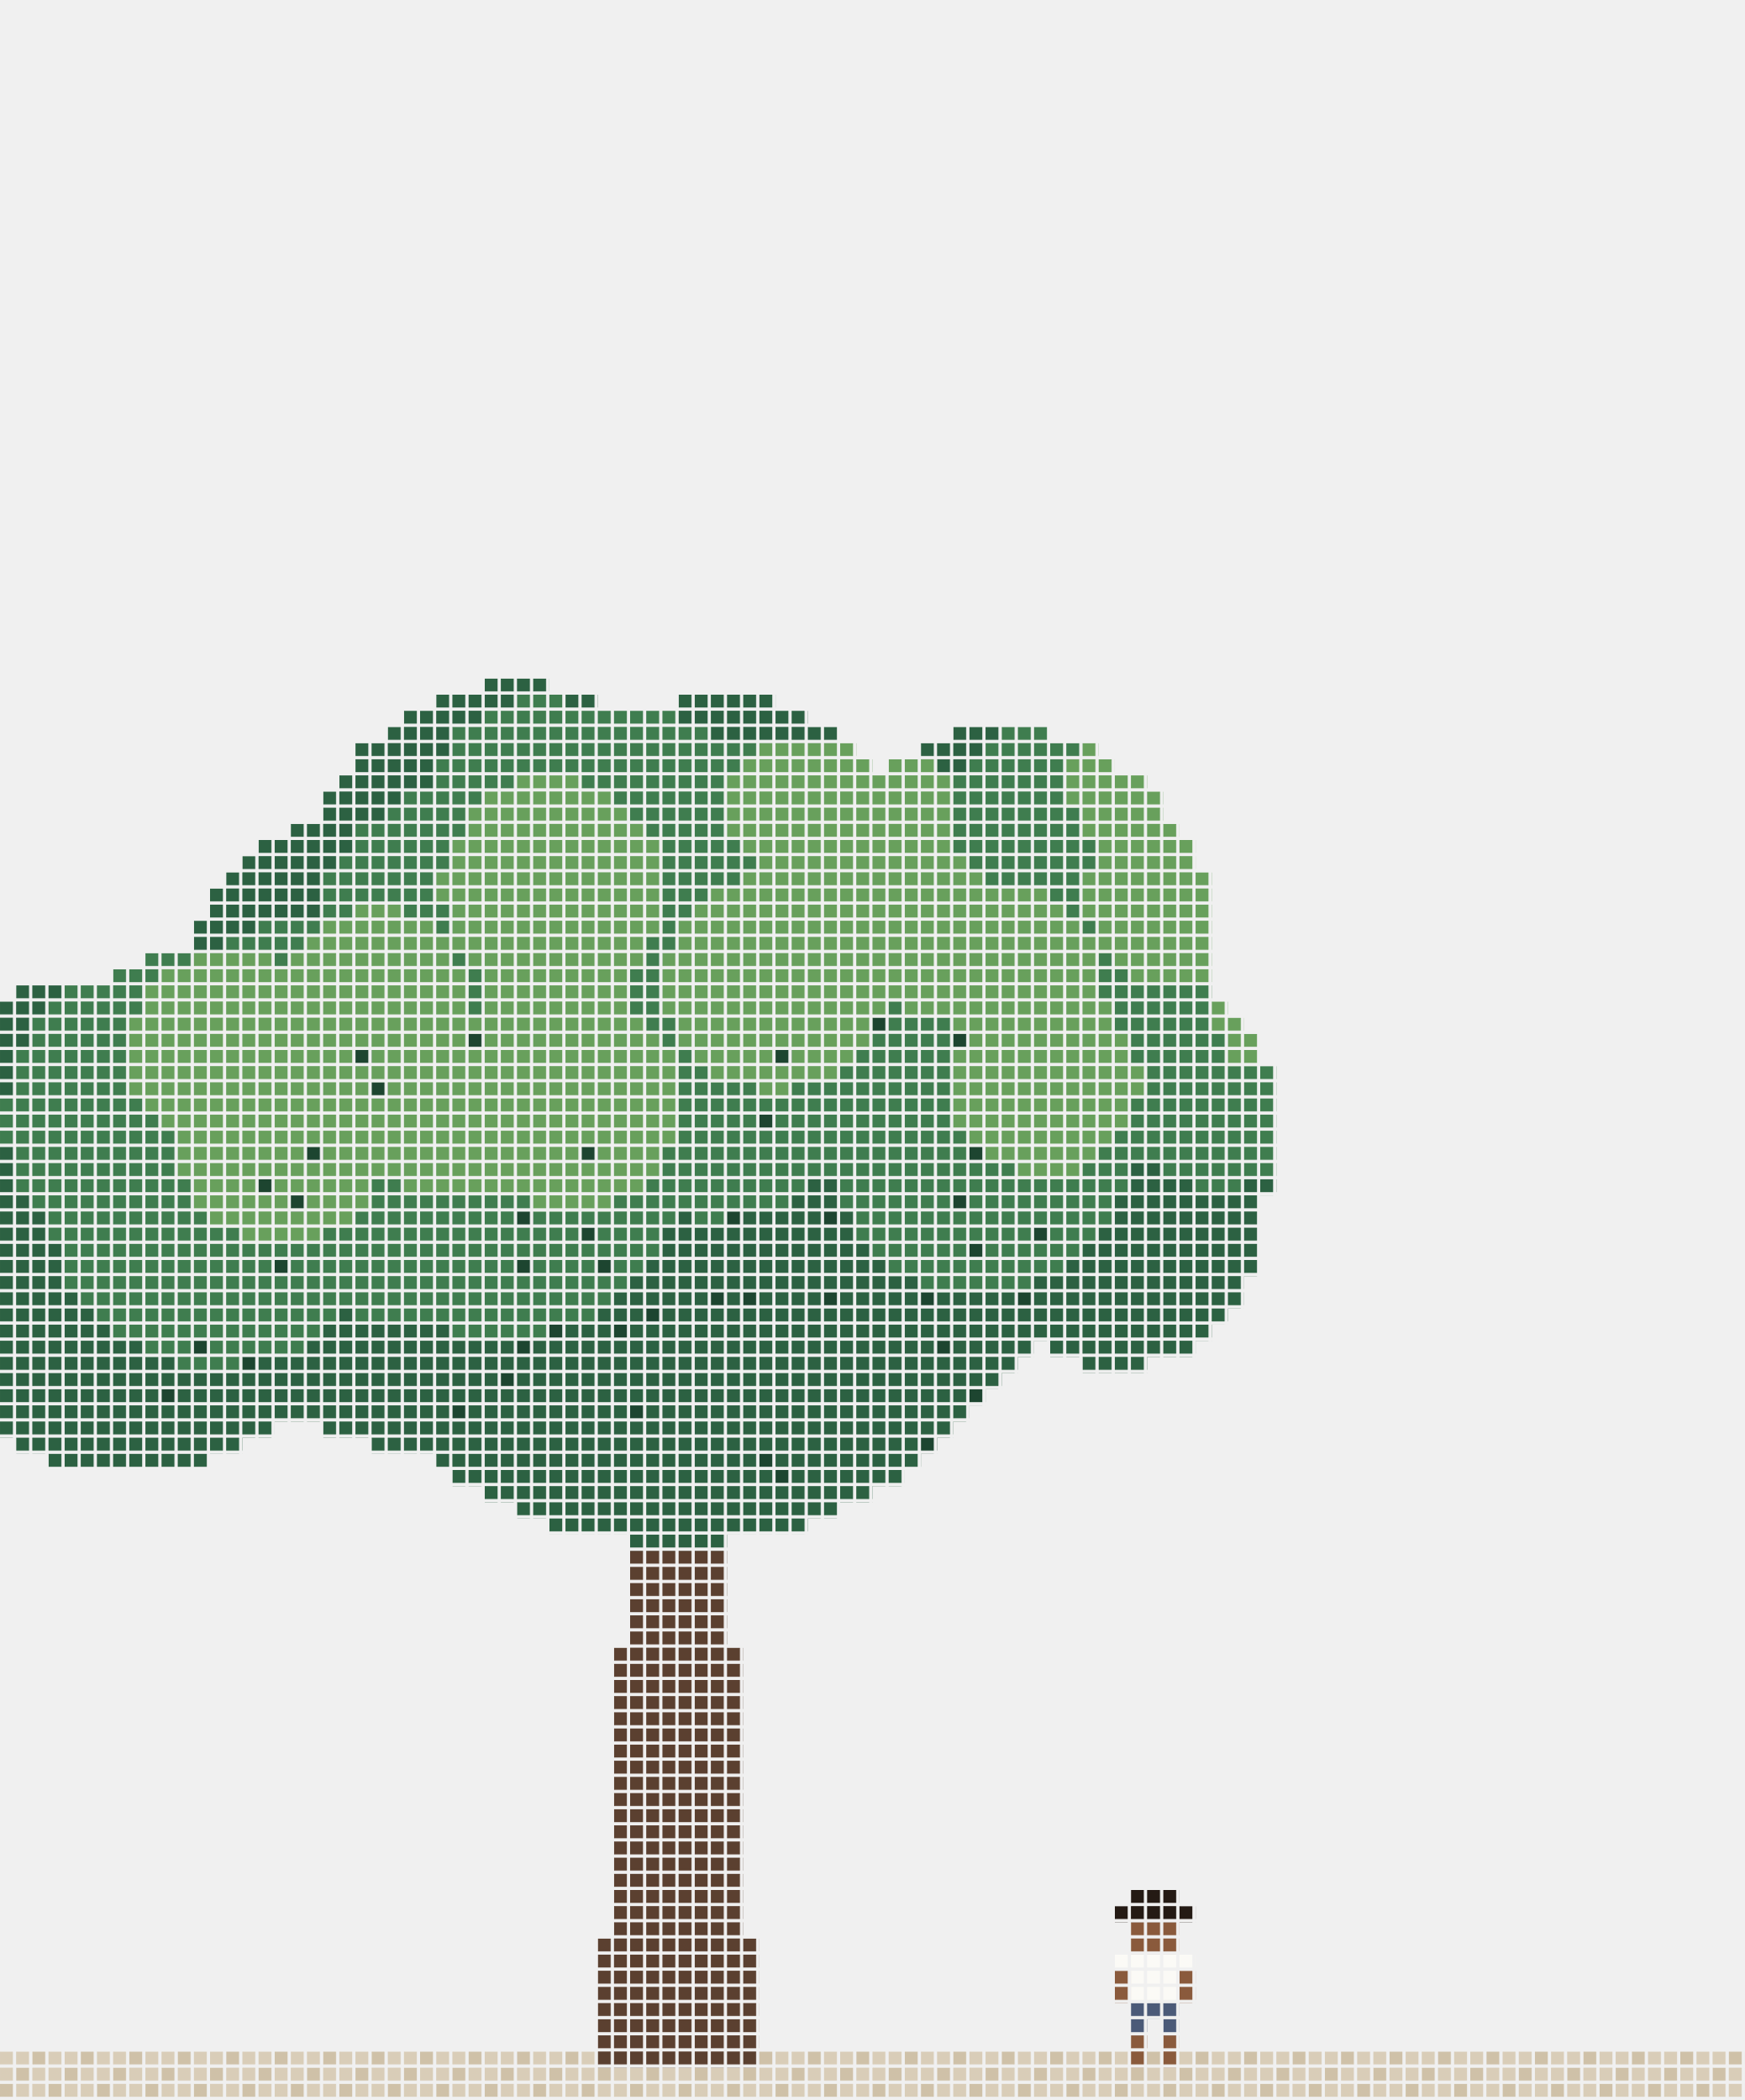
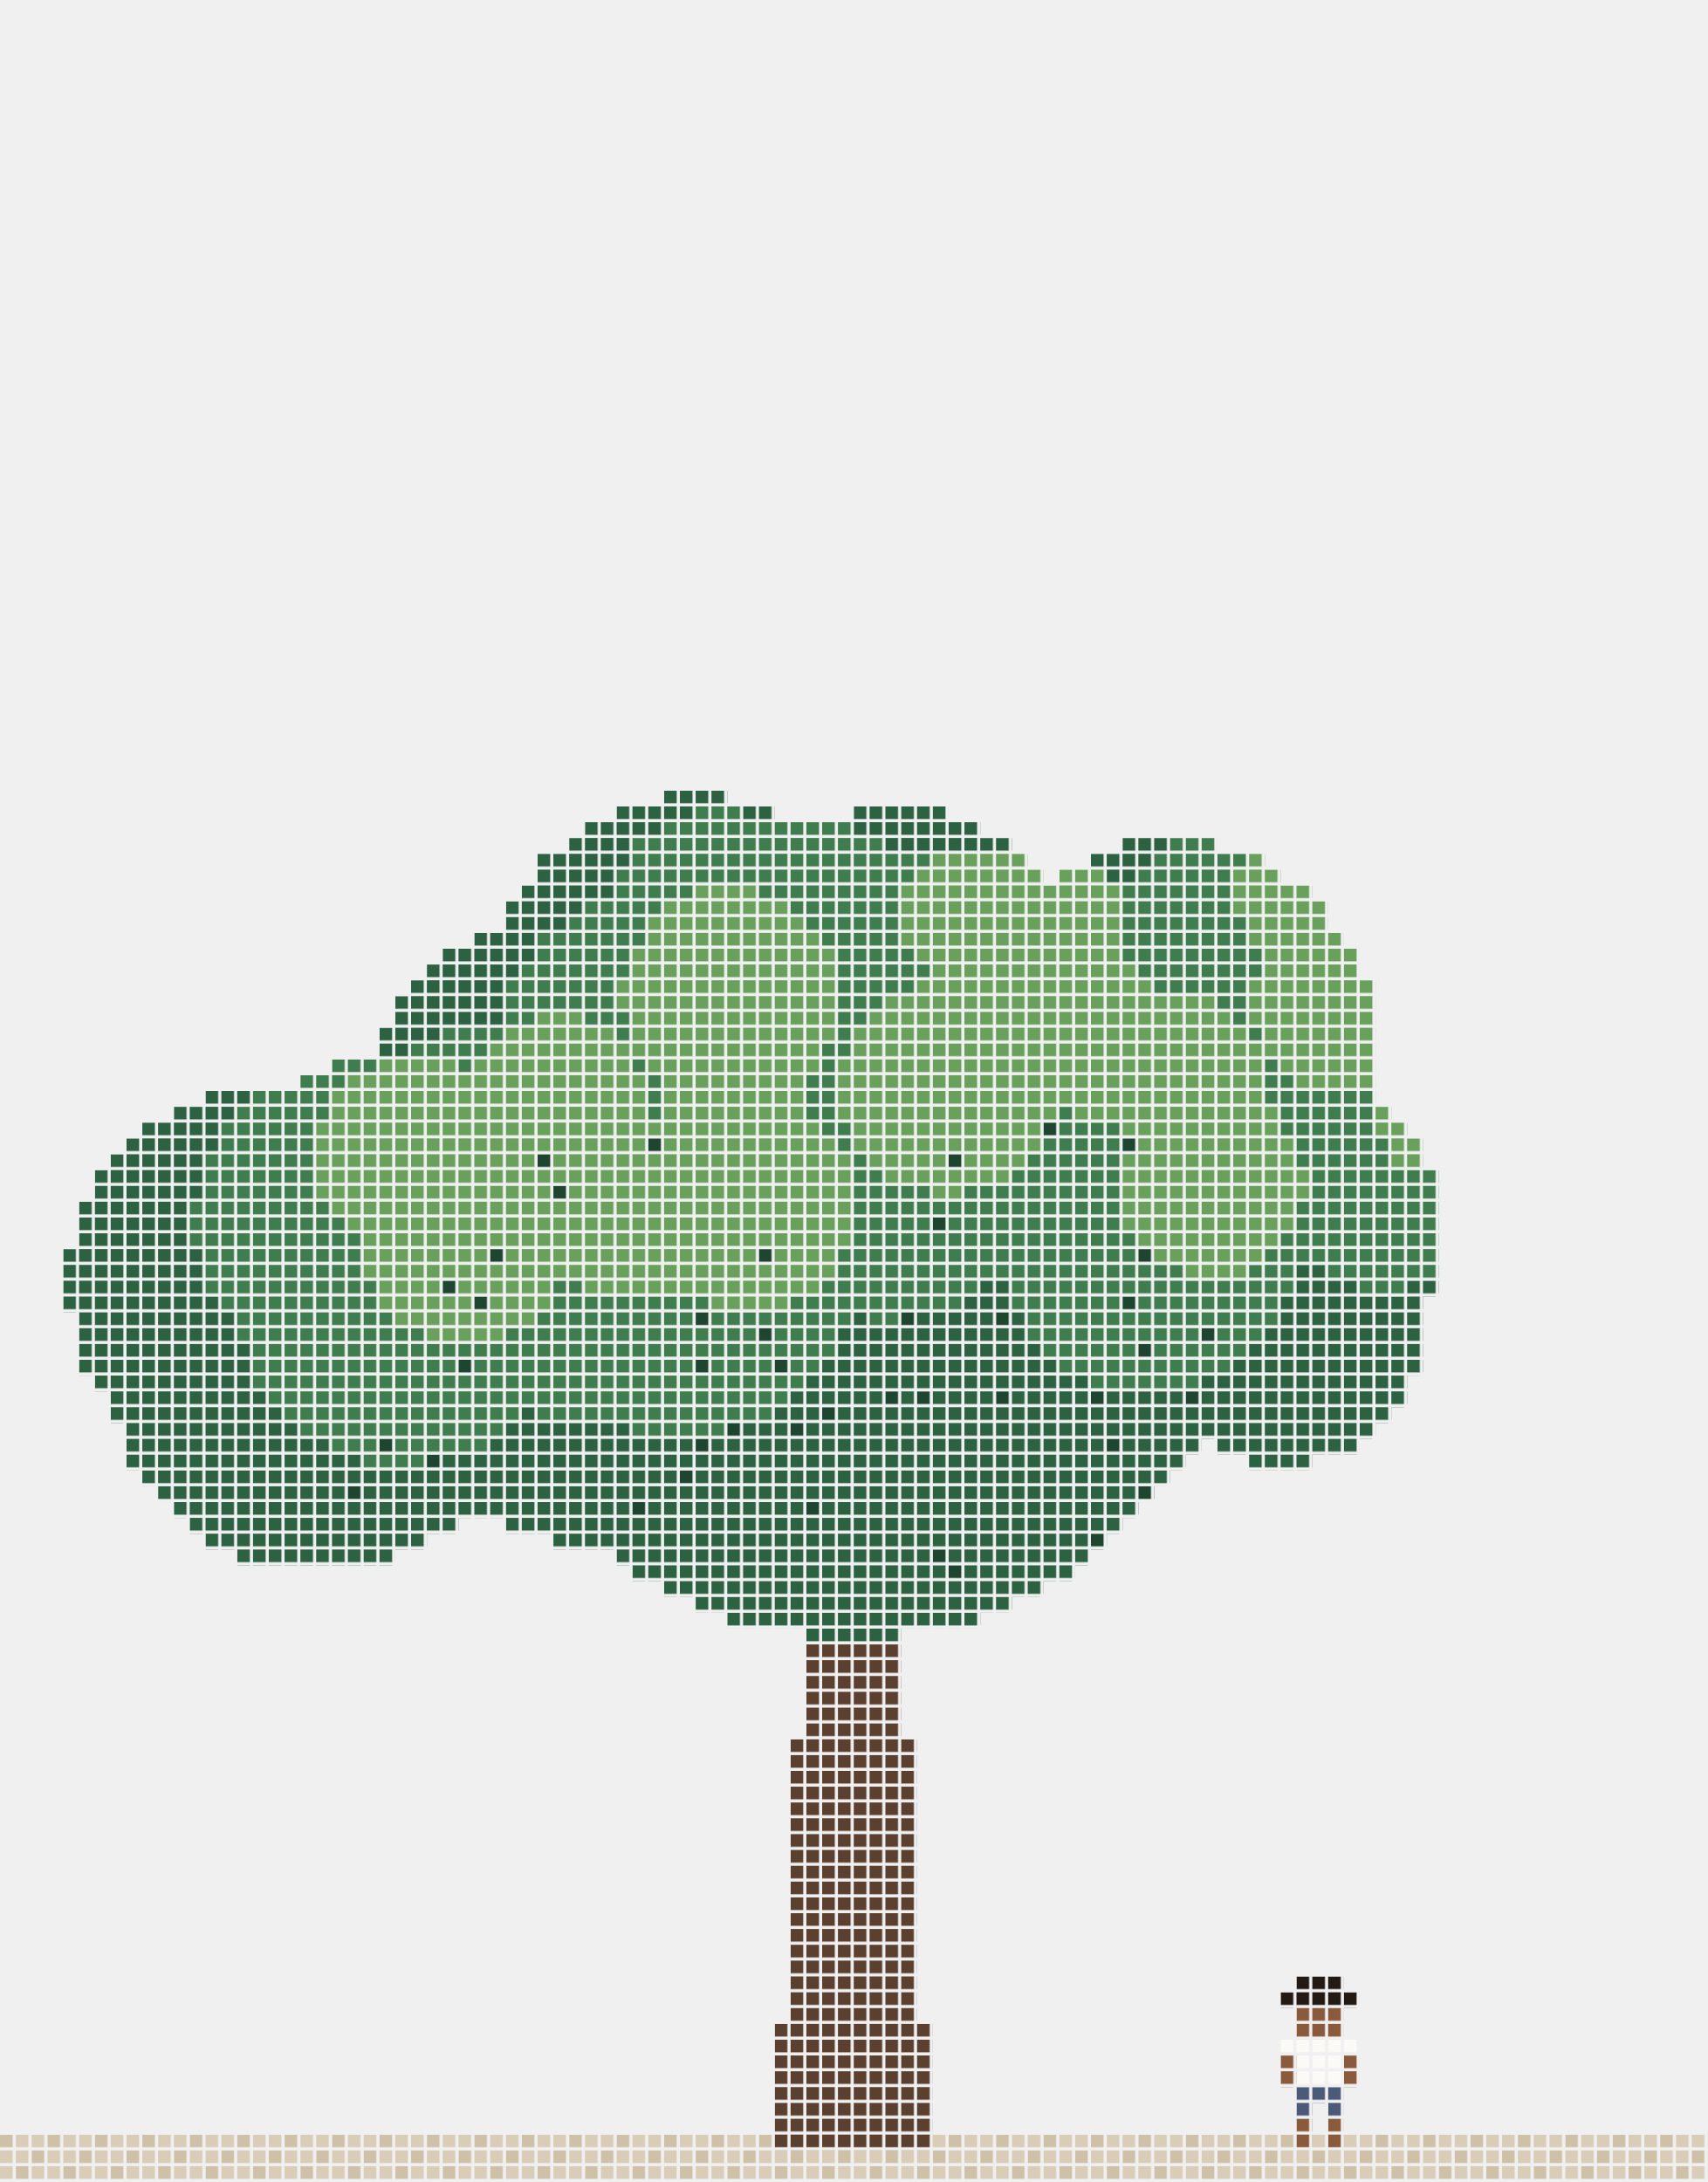
- <svg xmlns="http://www.w3.org/2000/svg" viewBox="0 0 108 130" preserveAspectRatio="xMidYMax meet">
+ <svg xmlns="http://www.w3.org/2000/svg" viewBox="0 0 108 138" preserveAspectRatio="xMidYMax meet">
  <defs>
    <pattern id="c" width="1" height="1" patternUnits="userSpaceOnUse">
      <rect width="0.8" height="0.8" fill="#fff" />
    </pattern>
    <mask id="m">
      <rect width="100%" height="100%" fill="url(#c)" />
    </mask>
  </defs>
  <g mask="url(#m)">
-     <path fill="#d9cdb8" d="M0 127h2v1h-2zM3 127h2v1h-2zM6 127h2v1h-2zM9 127h2v1h-2zM12 127h2v1h-2zM15 127h2v1h-2zM18 127h2v1h-2zM21 127h2v1h-2zM24 127h2v1h-2zM27 127h2v1h-2zM30 127h2v1h-2zM33 127h2v1h-2zM36 127h1v1h-1zM48 127h2v1h-2zM51 127h2v1h-2zM54 127h2v1h-2zM57 127h2v1h-2zM60 127h2v1h-2zM63 127h2v1h-2zM66 127h2v1h-2zM69 127h1v1h-1zM73 127h1v1h-1zM75 127h2v1h-2zM78 127h2v1h-2zM81 127h2v1h-2zM84 127h2v1h-2zM87 127h2v1h-2zM90 127h2v1h-2zM93 127h2v1h-2zM96 127h2v1h-2zM99 127h2v1h-2zM102 127h2v1h-2zM105 127h2v1h-2zM0 128h1v1h-1zM2 128h2v1h-2zM5 128h2v1h-2zM8 128h2v1h-2zM11 128h2v1h-2zM14 128h2v1h-2zM17 128h2v1h-2zM20 128h2v1h-2zM23 128h2v1h-2zM26 128h2v1h-2zM29 128h2v1h-2zM32 128h2v1h-2zM35 128h2v1h-2zM38 128h2v1h-2zM41 128h2v1h-2zM44 128h2v1h-2zM47 128h2v1h-2zM50 128h2v1h-2zM53 128h2v1h-2zM56 128h2v1h-2zM59 128h2v1h-2zM62 128h2v1h-2zM65 128h2v1h-2zM68 128h2v1h-2zM71 128h2v1h-2zM74 128h2v1h-2zM77 128h2v1h-2zM80 128h2v1h-2zM83 128h2v1h-2zM86 128h2v1h-2zM89 128h2v1h-2zM92 128h2v1h-2zM95 128h2v1h-2zM98 128h2v1h-2zM101 128h2v1h-2zM104 128h2v1h-2zM107 128h1v1h-1zM1 129h2v1h-2zM4 129h2v1h-2zM7 129h2v1h-2zM10 129h2v1h-2zM13 129h2v1h-2zM16 129h2v1h-2zM19 129h2v1h-2zM22 129h2v1h-2zM25 129h2v1h-2zM28 129h2v1h-2zM31 129h2v1h-2zM34 129h2v1h-2zM37 129h2v1h-2zM40 129h2v1h-2zM43 129h2v1h-2zM46 129h2v1h-2zM49 129h2v1h-2zM52 129h2v1h-2zM55 129h2v1h-2zM58 129h2v1h-2zM61 129h2v1h-2zM64 129h2v1h-2zM67 129h2v1h-2zM70 129h2v1h-2zM73 129h2v1h-2zM76 129h2v1h-2zM79 129h2v1h-2zM82 129h2v1h-2zM85 129h2v1h-2zM88 129h2v1h-2zM91 129h2v1h-2zM94 129h2v1h-2zM97 129h2v1h-2zM100 129h2v1h-2zM103 129h2v1h-2zM106 129h2v1h-2z" />
-     <path fill="#cfc1a8" d="M2 127h1v1h-1zM5 127h1v1h-1zM8 127h1v1h-1zM11 127h1v1h-1zM14 127h1v1h-1zM17 127h1v1h-1zM20 127h1v1h-1zM23 127h1v1h-1zM26 127h1v1h-1zM29 127h1v1h-1zM32 127h1v1h-1zM35 127h1v1h-1zM47 127h1v1h-1zM50 127h1v1h-1zM53 127h1v1h-1zM56 127h1v1h-1zM59 127h1v1h-1zM62 127h1v1h-1zM65 127h1v1h-1zM68 127h1v1h-1zM71 127h1v1h-1zM74 127h1v1h-1zM77 127h1v1h-1zM80 127h1v1h-1zM83 127h1v1h-1zM86 127h1v1h-1zM89 127h1v1h-1zM92 127h1v1h-1zM95 127h1v1h-1zM98 127h1v1h-1zM101 127h1v1h-1zM104 127h1v1h-1zM107 127h1v1h-1zM1 128h1v1h-1zM4 128h1v1h-1zM7 128h1v1h-1zM10 128h1v1h-1zM13 128h1v1h-1zM16 128h1v1h-1zM19 128h1v1h-1zM22 128h1v1h-1zM25 128h1v1h-1zM28 128h1v1h-1zM31 128h1v1h-1zM34 128h1v1h-1zM37 128h1v1h-1zM40 128h1v1h-1zM43 128h1v1h-1zM46 128h1v1h-1zM49 128h1v1h-1zM52 128h1v1h-1zM55 128h1v1h-1zM58 128h1v1h-1zM61 128h1v1h-1zM64 128h1v1h-1zM67 128h1v1h-1zM70 128h1v1h-1zM73 128h1v1h-1zM76 128h1v1h-1zM79 128h1v1h-1zM82 128h1v1h-1zM85 128h1v1h-1zM88 128h1v1h-1zM91 128h1v1h-1zM94 128h1v1h-1zM97 128h1v1h-1zM100 128h1v1h-1zM103 128h1v1h-1zM106 128h1v1h-1zM0 129h1v1h-1zM3 129h1v1h-1zM6 129h1v1h-1zM9 129h1v1h-1zM12 129h1v1h-1zM15 129h1v1h-1zM18 129h1v1h-1zM21 129h1v1h-1zM24 129h1v1h-1zM27 129h1v1h-1zM30 129h1v1h-1zM33 129h1v1h-1zM36 129h1v1h-1zM39 129h1v1h-1zM42 129h1v1h-1zM45 129h1v1h-1zM48 129h1v1h-1zM51 129h1v1h-1zM54 129h1v1h-1zM57 129h1v1h-1zM60 129h1v1h-1zM63 129h1v1h-1zM66 129h1v1h-1zM69 129h1v1h-1zM72 129h1v1h-1zM75 129h1v1h-1zM78 129h1v1h-1zM81 129h1v1h-1zM84 129h1v1h-1zM87 129h1v1h-1zM90 129h1v1h-1zM93 129h1v1h-1zM96 129h1v1h-1zM99 129h1v1h-1zM102 129h1v1h-1zM105 129h1v1h-1z" />
-     <path fill="#5b4030" d="M39 96h6v1h-6zM39 97h6v1h-6zM39 98h6v1h-6zM39 99h6v1h-6zM39 100h6v1h-6zM39 101h6v1h-6zM38 102h8v1h-8zM38 103h8v1h-8zM38 104h8v1h-8zM38 105h8v1h-8zM38 106h8v1h-8zM38 107h8v1h-8zM38 108h8v1h-8zM38 109h8v1h-8zM38 110h8v1h-8zM38 111h8v1h-8zM38 112h8v1h-8zM38 113h8v1h-8zM38 114h8v1h-8zM38 115h8v1h-8zM38 116h8v1h-8zM38 117h8v1h-8zM38 118h8v1h-8zM38 119h8v1h-8zM37 120h10v1h-10zM37 121h10v1h-10zM37 122h10v1h-10zM37 123h10v1h-10zM37 124h10v1h-10zM37 125h10v1h-10zM37 126h10v1h-10zM37 127h10v1h-10z" />
-     <path fill="#2c6142" d="M30 42h4v1h-4zM27 43h5v1h-5zM35 43h2v1h-2zM42 43h6v1h-6zM25 44h5v1h-5zM42 44h8v1h-8zM24 45h4v1h-4zM44 45h8v1h-8zM59 45h3v1h-3zM22 46h6v1h-6zM57 46h4v1h-4zM22 47h5v1h-5zM58 47h2v1h-2zM21 48h6v1h-6zM20 49h5v1h-5zM20 50h4v1h-4zM18 51h4v1h-4zM16 52h6v1h-6zM15 53h6v1h-6zM14 54h6v1h-6zM13 55h7v1h-7zM13 56h7v1h-7zM12 57h4v1h-4zM12 58h2v1h-2zM1 61h3v1h-3zM0 62h3v1h-3zM0 63h2v1h-2zM0 64h2v1h-2zM0 65h1v1h-1zM0 66h1v1h-1zM0 67h1v1h-1zM0 71h1v1h-1zM0 72h1v1h-1zM70 72h2v1h-2zM0 73h1v1h-1zM50 73h2v1h-2zM70 73h4v1h-4zM77 73h2v1h-2zM0 74h2v1h-2zM49 74h3v1h-3zM69 74h9v1h-9zM0 75h3v1h-3zM42 75h1v1h-1zM46 75h5v1h-5zM52 75h1v1h-1zM69 75h9v1h-9zM0 76h3v1h-3zM41 76h12v1h-12zM68 76h10v1h-10zM0 77h4v1h-4zM41 77h13v1h-13zM67 77h11v1h-11zM0 78h4v1h-4zM40 78h15v1h-15zM66 78h12v1h-12zM0 79h4v1h-4zM39 79h18v1h-18zM64 79h13v1h-13zM0 80h5v1h-5zM38 80h6v1h-6zM45 80h1v1h-1zM47 80h4v1h-4zM52 80h5v1h-5zM58 80h5v1h-5zM64 80h13v1h-13zM0 81h6v1h-6zM21 81h1v1h-1zM37 81h3v1h-3zM41 81h35v1h-35zM0 82h7v1h-7zM20 82h8v1h-8zM35 82h3v1h-3zM39 82h36v1h-36zM0 83h9v1h-9zM19 83h13v1h-13zM33 83h25v1h-25zM59 83h5v1h-5zM65 83h9v1h-9zM0 84h11v1h-11zM16 84h47v1h-47zM67 84h4v1h-4zM0 85h31v1h-31zM32 85h30v1h-30zM0 86h10v1h-10zM11 86h49v1h-49zM0 87h28v1h-28zM29 87h10v1h-10zM40 87h20v1h-20zM0 88h17v1h-17zM20 88h39v1h-39zM1 89h14v1h-14zM23 89h34v1h-34zM3 90h10v1h-10zM27 90h20v1h-20zM48 90h9v1h-9zM28 91h20v1h-20zM49 91h7v1h-7zM30 92h24v1h-24zM32 93h20v1h-20zM34 94h16v1h-16zM39 95h6v1h-6z" />
-     <path fill="#3f7d4f" d="M32 43h3v1h-3zM30 44h12v1h-12zM28 45h16v1h-16zM62 45h3v1h-3zM28 46h19v1h-19zM61 46h6v1h-6zM27 47h19v1h-19zM60 47h6v1h-6zM27 48h5v1h-5zM36 48h9v1h-9zM59 48h7v1h-7zM25 49h5v1h-5zM38 49h7v1h-7zM59 49h7v1h-7zM24 50h5v1h-5zM39 50h6v1h-6zM59 50h8v1h-8zM22 51h7v1h-7zM40 51h5v1h-5zM59 51h8v1h-8zM22 52h6v1h-6zM41 52h5v1h-5zM59 52h9v1h-9zM21 53h7v1h-7zM41 53h6v1h-6zM60 53h8v1h-8zM20 54h7v1h-7zM41 54h5v1h-5zM61 54h6v1h-6zM20 55h7v1h-7zM41 55h3v1h-3zM65 55h2v1h-2zM20 56h2v1h-2zM25 56h3v1h-3zM41 56h2v1h-2zM66 56h1v1h-1zM16 57h4v1h-4zM27 57h1v1h-1zM41 57h1v1h-1zM67 57h1v1h-1zM14 58h5v1h-5zM40 58h2v1h-2zM9 59h3v1h-3zM17 59h1v1h-1zM28 59h1v1h-1zM40 59h1v1h-1zM68 59h1v1h-1zM7 60h3v1h-3zM29 60h1v1h-1zM39 60h2v1h-2zM68 60h2v1h-2zM4 61h5v1h-5zM29 61h1v1h-1zM39 61h2v1h-2zM68 61h7v1h-7zM3 62h6v1h-6zM29 62h1v1h-1zM39 62h2v1h-2zM55 62h1v1h-1zM69 62h6v1h-6zM2 63h6v1h-6zM40 63h2v1h-2zM55 63h4v1h-4zM69 63h6v1h-6zM2 64h6v1h-6zM41 64h1v1h-1zM54 64h5v1h-5zM70 64h6v1h-6zM1 65h7v1h-7zM42 65h1v1h-1zM53 65h6v1h-6zM70 65h6v1h-6zM1 66h7v1h-7zM42 66h2v1h-2zM52 66h7v1h-7zM71 66h8v1h-8zM1 67h7v1h-7zM42 67h5v1h-5zM49 67h10v1h-10zM71 67h8v1h-8zM0 68h9v1h-9zM42 68h17v1h-17zM70 68h9v1h-9zM0 69h10v1h-10zM42 69h5v1h-5zM48 69h11v1h-11zM70 69h9v1h-9zM0 70h11v1h-11zM42 70h18v1h-18zM69 70h10v1h-10zM1 71h10v1h-10zM41 71h19v1h-19zM68 71h11v1h-11zM1 72h10v1h-10zM41 72h22v1h-22zM67 72h3v1h-3zM72 72h7v1h-7zM1 73h11v1h-11zM23 73h2v1h-2zM40 73h10v1h-10zM52 73h18v1h-18zM74 73h3v1h-3zM2 74h10v1h-10zM23 74h10v1h-10zM38 74h11v1h-11zM52 74h7v1h-7zM60 74h9v1h-9zM3 75h10v1h-10zM22 75h10v1h-10zM33 75h9v1h-9zM43 75h2v1h-2zM53 75h16v1h-16zM3 76h12v1h-12zM20 76h16v1h-16zM37 76h4v1h-4zM53 76h11v1h-11zM65 76h3v1h-3zM4 77h37v1h-37zM54 77h6v1h-6zM61 77h6v1h-6zM4 78h13v1h-13zM18 78h14v1h-14zM33 78h4v1h-4zM38 78h2v1h-2zM55 78h11v1h-11zM4 79h35v1h-35zM57 79h7v1h-7zM5 80h33v1h-33zM6 81h15v1h-15zM22 81h15v1h-15zM7 82h13v1h-13zM28 82h6v1h-6zM9 83h3v1h-3zM13 83h6v1h-6zM11 84h4v1h-4z" />
-     <path fill="#68a05c" d="M47 46h6v1h-6zM67 46h1v1h-1zM46 47h8v1h-8zM55 47h3v1h-3zM66 47h3v1h-3zM32 48h4v1h-4zM45 48h14v1h-14zM66 48h5v1h-5zM30 49h8v1h-8zM45 49h14v1h-14zM66 49h6v1h-6zM29 50h10v1h-10zM45 50h14v1h-14zM67 50h5v1h-5zM29 51h11v1h-11zM45 51h14v1h-14zM67 51h6v1h-6zM28 52h13v1h-13zM46 52h13v1h-13zM68 52h6v1h-6zM28 53h13v1h-13zM47 53h13v1h-13zM68 53h6v1h-6zM27 54h14v1h-14zM46 54h15v1h-15zM67 54h8v1h-8zM27 55h14v1h-14zM44 55h21v1h-21zM67 55h8v1h-8zM22 56h3v1h-3zM28 56h13v1h-13zM43 56h23v1h-23zM67 56h8v1h-8zM20 57h7v1h-7zM28 57h13v1h-13zM42 57h25v1h-25zM68 57h7v1h-7zM19 58h21v1h-21zM42 58h33v1h-33zM12 59h5v1h-5zM18 59h10v1h-10zM29 59h11v1h-11zM41 59h27v1h-27zM69 59h6v1h-6zM10 60h19v1h-19zM30 60h9v1h-9zM41 60h27v1h-27zM70 60h5v1h-5zM9 61h20v1h-20zM30 61h9v1h-9zM41 61h27v1h-27zM9 62h20v1h-20zM30 62h9v1h-9zM41 62h14v1h-14zM56 62h13v1h-13zM75 62h1v1h-1zM8 63h32v1h-32zM42 63h12v1h-12zM59 63h10v1h-10zM75 63h2v1h-2zM8 64h21v1h-21zM30 64h11v1h-11zM42 64h12v1h-12zM60 64h10v1h-10zM76 64h2v1h-2zM8 65h14v1h-14zM23 65h19v1h-19zM43 65h5v1h-5zM49 65h4v1h-4zM59 65h11v1h-11zM76 65h2v1h-2zM8 66h34v1h-34zM44 66h8v1h-8zM59 66h12v1h-12zM8 67h15v1h-15zM24 67h18v1h-18zM47 67h2v1h-2zM59 67h12v1h-12zM9 68h33v1h-33zM59 68h11v1h-11zM10 69h32v1h-32zM59 69h11v1h-11zM11 70h31v1h-31zM60 70h9v1h-9zM11 71h8v1h-8zM20 71h16v1h-16zM37 71h4v1h-4zM61 71h7v1h-7zM11 72h30v1h-30zM63 72h4v1h-4zM12 73h4v1h-4zM17 73h6v1h-6zM25 73h15v1h-15zM12 74h6v1h-6zM19 74h4v1h-4zM33 74h5v1h-5zM13 75h9v1h-9zM15 76h5v1h-5z" />
-     <path fill="#1d4530" d="M54 63h1v1h-1zM29 64h1v1h-1zM59 64h1v1h-1zM22 65h1v1h-1zM48 65h1v1h-1zM23 67h1v1h-1zM47 69h1v1h-1zM19 71h1v1h-1zM36 71h1v1h-1zM60 71h1v1h-1zM16 73h1v1h-1zM18 74h1v1h-1zM59 74h1v1h-1zM32 75h1v1h-1zM45 75h1v1h-1zM51 75h1v1h-1zM36 76h1v1h-1zM64 76h1v1h-1zM60 77h1v1h-1zM17 78h1v1h-1zM32 78h1v1h-1zM37 78h1v1h-1zM44 80h1v1h-1zM46 80h1v1h-1zM51 80h1v1h-1zM57 80h1v1h-1zM63 80h1v1h-1zM40 81h1v1h-1zM34 82h1v1h-1zM38 82h1v1h-1zM12 83h1v1h-1zM32 83h1v1h-1zM58 83h1v1h-1zM15 84h1v1h-1zM31 85h1v1h-1zM10 86h1v1h-1zM60 86h1v1h-1zM28 87h1v1h-1zM39 87h1v1h-1zM57 89h1v1h-1zM47 90h1v1h-1zM48 91h1v1h-1z" />
-     <path fill="#241a14" d="M70 117h3v1h-3zM69 118h5v1h-5z" />
-     <path fill="#8a5a3c" d="M70 119h3v1h-3zM70 120h3v1h-3zM69 122h1v1h-1zM73 122h1v1h-1zM69 123h1v1h-1zM73 123h1v1h-1zM70 126h1v1h-1zM72 126h1v1h-1zM70 127h1v1h-1zM72 127h1v1h-1z" />
-     <path fill="#fbfaf6" d="M69 121h5v1h-5zM70 122h3v1h-3zM70 123h3v1h-3z" />
-     <path fill="#4b5a78" d="M70 124h3v1h-3zM70 125h1v1h-1zM72 125h1v1h-1z" />
+     <path fill="#cfc1a8" d="M0 135h1v1h-1zM3 135h1v1h-1zM6 135h1v1h-1zM9 135h1v1h-1zM12 135h1v1h-1zM15 135h1v1h-1zM18 135h1v1h-1zM21 135h1v1h-1zM24 135h1v1h-1zM27 135h1v1h-1zM30 135h1v1h-1zM33 135h1v1h-1zM36 135h1v1h-1zM39 135h1v1h-1zM42 135h1v1h-1zM45 135h1v1h-1zM48 135h1v1h-1zM60 135h1v1h-1zM63 135h1v1h-1zM66 135h1v1h-1zM69 135h1v1h-1zM72 135h1v1h-1zM75 135h1v1h-1zM78 135h1v1h-1zM81 135h1v1h-1zM87 135h1v1h-1zM90 135h1v1h-1zM93 135h1v1h-1zM96 135h1v1h-1zM99 135h1v1h-1zM102 135h1v1h-1zM105 135h1v1h-1zM2 136h1v1h-1zM5 136h1v1h-1zM8 136h1v1h-1zM11 136h1v1h-1zM14 136h1v1h-1zM17 136h1v1h-1zM20 136h1v1h-1zM23 136h1v1h-1zM26 136h1v1h-1zM29 136h1v1h-1zM32 136h1v1h-1zM35 136h1v1h-1zM38 136h1v1h-1zM41 136h1v1h-1zM44 136h1v1h-1zM47 136h1v1h-1zM50 136h1v1h-1zM53 136h1v1h-1zM56 136h1v1h-1zM59 136h1v1h-1zM62 136h1v1h-1zM65 136h1v1h-1zM68 136h1v1h-1zM71 136h1v1h-1zM74 136h1v1h-1zM77 136h1v1h-1zM80 136h1v1h-1zM83 136h1v1h-1zM86 136h1v1h-1zM89 136h1v1h-1zM92 136h1v1h-1zM95 136h1v1h-1zM98 136h1v1h-1zM101 136h1v1h-1zM104 136h1v1h-1zM107 136h1v1h-1zM1 137h1v1h-1zM4 137h1v1h-1zM7 137h1v1h-1zM10 137h1v1h-1zM13 137h1v1h-1zM16 137h1v1h-1zM19 137h1v1h-1zM22 137h1v1h-1zM25 137h1v1h-1zM28 137h1v1h-1zM31 137h1v1h-1zM34 137h1v1h-1zM37 137h1v1h-1zM40 137h1v1h-1zM43 137h1v1h-1zM46 137h1v1h-1zM49 137h1v1h-1zM52 137h1v1h-1zM55 137h1v1h-1zM58 137h1v1h-1zM61 137h1v1h-1zM64 137h1v1h-1zM67 137h1v1h-1zM70 137h1v1h-1zM73 137h1v1h-1zM76 137h1v1h-1zM79 137h1v1h-1zM82 137h1v1h-1zM85 137h1v1h-1zM88 137h1v1h-1zM91 137h1v1h-1zM94 137h1v1h-1zM97 137h1v1h-1zM100 137h1v1h-1zM103 137h1v1h-1zM106 137h1v1h-1z" />
+     <path fill="#d9cdb8" d="M1 135h2v1h-2zM4 135h2v1h-2zM7 135h2v1h-2zM10 135h2v1h-2zM13 135h2v1h-2zM16 135h2v1h-2zM19 135h2v1h-2zM22 135h2v1h-2zM25 135h2v1h-2zM28 135h2v1h-2zM31 135h2v1h-2zM34 135h2v1h-2zM37 135h2v1h-2zM40 135h2v1h-2zM43 135h2v1h-2zM46 135h2v1h-2zM59 135h1v1h-1zM61 135h2v1h-2zM64 135h2v1h-2zM67 135h2v1h-2zM70 135h2v1h-2zM73 135h2v1h-2zM76 135h2v1h-2zM79 135h2v1h-2zM83 135h1v1h-1zM85 135h2v1h-2zM88 135h2v1h-2zM91 135h2v1h-2zM94 135h2v1h-2zM97 135h2v1h-2zM100 135h2v1h-2zM103 135h2v1h-2zM106 135h2v1h-2zM0 136h2v1h-2zM3 136h2v1h-2zM6 136h2v1h-2zM9 136h2v1h-2zM12 136h2v1h-2zM15 136h2v1h-2zM18 136h2v1h-2zM21 136h2v1h-2zM24 136h2v1h-2zM27 136h2v1h-2zM30 136h2v1h-2zM33 136h2v1h-2zM36 136h2v1h-2zM39 136h2v1h-2zM42 136h2v1h-2zM45 136h2v1h-2zM48 136h2v1h-2zM51 136h2v1h-2zM54 136h2v1h-2zM57 136h2v1h-2zM60 136h2v1h-2zM63 136h2v1h-2zM66 136h2v1h-2zM69 136h2v1h-2zM72 136h2v1h-2zM75 136h2v1h-2zM78 136h2v1h-2zM81 136h2v1h-2zM84 136h2v1h-2zM87 136h2v1h-2zM90 136h2v1h-2zM93 136h2v1h-2zM96 136h2v1h-2zM99 136h2v1h-2zM102 136h2v1h-2zM105 136h2v1h-2zM0 137h1v1h-1zM2 137h2v1h-2zM5 137h2v1h-2zM8 137h2v1h-2zM11 137h2v1h-2zM14 137h2v1h-2zM17 137h2v1h-2zM20 137h2v1h-2zM23 137h2v1h-2zM26 137h2v1h-2zM29 137h2v1h-2zM32 137h2v1h-2zM35 137h2v1h-2zM38 137h2v1h-2zM41 137h2v1h-2zM44 137h2v1h-2zM47 137h2v1h-2zM50 137h2v1h-2zM53 137h2v1h-2zM56 137h2v1h-2zM59 137h2v1h-2zM62 137h2v1h-2zM65 137h2v1h-2zM68 137h2v1h-2zM71 137h2v1h-2zM74 137h2v1h-2zM77 137h2v1h-2zM80 137h2v1h-2zM83 137h2v1h-2zM86 137h2v1h-2zM89 137h2v1h-2zM92 137h2v1h-2zM95 137h2v1h-2zM98 137h2v1h-2zM101 137h2v1h-2zM104 137h2v1h-2zM107 137h1v1h-1z" />
+     <path fill="#5b4030" d="M51 104h6v1h-6zM51 105h6v1h-6zM51 106h6v1h-6zM51 107h6v1h-6zM51 108h6v1h-6zM51 109h6v1h-6zM50 110h8v1h-8zM50 111h8v1h-8zM50 112h8v1h-8zM50 113h8v1h-8zM50 114h8v1h-8zM50 115h8v1h-8zM50 116h8v1h-8zM50 117h8v1h-8zM50 118h8v1h-8zM50 119h8v1h-8zM50 120h8v1h-8zM50 121h8v1h-8zM50 122h8v1h-8zM50 123h8v1h-8zM50 124h8v1h-8zM50 125h8v1h-8zM50 126h8v1h-8zM50 127h8v1h-8zM49 128h10v1h-10zM49 129h10v1h-10zM49 130h10v1h-10zM49 131h10v1h-10zM49 132h10v1h-10zM49 133h10v1h-10zM49 134h10v1h-10zM49 135h10v1h-10z" />
+     <path fill="#2c6142" d="M42 50h4v1h-4zM39 51h5v1h-5zM47 51h2v1h-2zM54 51h6v1h-6zM37 52h5v1h-5zM54 52h8v1h-8zM36 53h4v1h-4zM56 53h8v1h-8zM71 53h3v1h-3zM34 54h6v1h-6zM69 54h4v1h-4zM34 55h5v1h-5zM70 55h2v1h-2zM33 56h6v1h-6zM32 57h5v1h-5zM32 58h4v1h-4zM30 59h4v1h-4zM28 60h6v1h-6zM27 61h6v1h-6zM26 62h6v1h-6zM25 63h7v1h-7zM25 64h7v1h-7zM24 65h4v1h-4zM24 66h2v1h-2zM13 69h3v1h-3zM11 70h4v1h-4zM9 71h5v1h-5zM8 72h6v1h-6zM7 73h6v1h-6zM6 74h7v1h-7zM6 75h7v1h-7zM5 76h7v1h-7zM5 77h7v1h-7zM5 78h7v1h-7zM4 79h9v1h-9zM4 80h9v1h-9zM82 80h2v1h-2zM4 81h9v1h-9zM62 81h2v1h-2zM82 81h4v1h-4zM89 81h2v1h-2zM4 82h10v1h-10zM61 82h3v1h-3zM81 82h9v1h-9zM5 83h10v1h-10zM54 83h1v1h-1zM58 83h5v1h-5zM64 83h1v1h-1zM81 83h9v1h-9zM5 84h10v1h-10zM53 84h12v1h-12zM80 84h10v1h-10zM5 85h11v1h-11zM53 85h13v1h-13zM79 85h11v1h-11zM5 86h11v1h-11zM52 86h15v1h-15zM78 86h12v1h-12zM6 87h10v1h-10zM51 87h18v1h-18zM76 87h13v1h-13zM7 88h10v1h-10zM50 88h6v1h-6zM57 88h1v1h-1zM59 88h4v1h-4zM64 88h5v1h-5zM70 88h5v1h-5zM76 88h13v1h-13zM7 89h11v1h-11zM33 89h1v1h-1zM49 89h3v1h-3zM53 89h35v1h-35zM8 90h11v1h-11zM32 90h8v1h-8zM47 90h3v1h-3zM51 90h36v1h-36zM8 91h13v1h-13zM31 91h13v1h-13zM45 91h25v1h-25zM71 91h5v1h-5zM77 91h9v1h-9zM8 92h15v1h-15zM28 92h47v1h-47zM79 92h4v1h-4zM9 93h34v1h-34zM44 93h30v1h-30zM10 94h12v1h-12zM23 94h49v1h-49zM11 95h29v1h-29zM41 95h10v1h-10zM52 95h20v1h-20zM12 96h17v1h-17zM32 96h39v1h-39zM13 97h14v1h-14zM35 97h34v1h-34zM15 98h10v1h-10zM39 98h20v1h-20zM60 98h9v1h-9zM40 99h20v1h-20zM61 99h7v1h-7zM42 100h24v1h-24zM44 101h20v1h-20zM46 102h16v1h-16zM51 103h6v1h-6z" />
+     <path fill="#3f7d4f" d="M44 51h3v1h-3zM42 52h12v1h-12zM40 53h16v1h-16zM74 53h3v1h-3zM40 54h19v1h-19zM73 54h6v1h-6zM39 55h19v1h-19zM72 55h6v1h-6zM39 56h5v1h-5zM48 56h9v1h-9zM71 56h7v1h-7zM37 57h5v1h-5zM50 57h7v1h-7zM71 57h7v1h-7zM36 58h5v1h-5zM51 58h6v1h-6zM71 58h8v1h-8zM34 59h7v1h-7zM52 59h5v1h-5zM71 59h8v1h-8zM34 60h6v1h-6zM53 60h5v1h-5zM71 60h9v1h-9zM33 61h7v1h-7zM53 61h6v1h-6zM72 61h8v1h-8zM32 62h7v1h-7zM53 62h5v1h-5zM73 62h6v1h-6zM32 63h7v1h-7zM53 63h3v1h-3zM77 63h2v1h-2zM32 64h2v1h-2zM37 64h3v1h-3zM53 64h2v1h-2zM78 64h1v1h-1zM28 65h4v1h-4zM39 65h1v1h-1zM53 65h1v1h-1zM79 65h1v1h-1zM26 66h5v1h-5zM52 66h2v1h-2zM21 67h3v1h-3zM29 67h1v1h-1zM40 67h1v1h-1zM52 67h1v1h-1zM80 67h1v1h-1zM19 68h3v1h-3zM41 68h1v1h-1zM51 68h2v1h-2zM80 68h2v1h-2zM16 69h5v1h-5zM41 69h1v1h-1zM51 69h2v1h-2zM80 69h7v1h-7zM15 70h6v1h-6zM41 70h1v1h-1zM51 70h2v1h-2zM67 70h1v1h-1zM81 70h6v1h-6zM14 71h6v1h-6zM52 71h2v1h-2zM67 71h4v1h-4zM81 71h6v1h-6zM14 72h6v1h-6zM53 72h1v1h-1zM66 72h5v1h-5zM82 72h6v1h-6zM13 73h7v1h-7zM54 73h1v1h-1zM65 73h6v1h-6zM82 73h6v1h-6zM13 74h7v1h-7zM54 74h2v1h-2zM64 74h7v1h-7zM83 74h8v1h-8zM13 75h7v1h-7zM54 75h5v1h-5zM61 75h10v1h-10zM83 75h8v1h-8zM12 76h9v1h-9zM54 76h17v1h-17zM82 76h9v1h-9zM12 77h10v1h-10zM54 77h5v1h-5zM60 77h11v1h-11zM82 77h9v1h-9zM12 78h11v1h-11zM54 78h18v1h-18zM81 78h10v1h-10zM13 79h10v1h-10zM53 79h19v1h-19zM80 79h11v1h-11zM13 80h10v1h-10zM53 80h22v1h-22zM79 80h3v1h-3zM84 80h7v1h-7zM13 81h11v1h-11zM35 81h2v1h-2zM52 81h10v1h-10zM64 81h18v1h-18zM86 81h3v1h-3zM14 82h10v1h-10zM35 82h10v1h-10zM50 82h11v1h-11zM64 82h7v1h-7zM72 82h9v1h-9zM15 83h10v1h-10zM34 83h10v1h-10zM45 83h9v1h-9zM55 83h2v1h-2zM65 83h16v1h-16zM15 84h12v1h-12zM32 84h16v1h-16zM49 84h4v1h-4zM65 84h11v1h-11zM77 84h3v1h-3zM16 85h37v1h-37zM66 85h6v1h-6zM73 85h6v1h-6zM16 86h13v1h-13zM30 86h14v1h-14zM45 86h4v1h-4zM50 86h2v1h-2zM67 86h11v1h-11zM16 87h35v1h-35zM69 87h7v1h-7zM17 88h33v1h-33zM18 89h15v1h-15zM34 89h15v1h-15zM19 90h13v1h-13zM40 90h6v1h-6zM21 91h3v1h-3zM25 91h6v1h-6zM23 92h4v1h-4z" />
+     <path fill="#68a05c" d="M59 54h6v1h-6zM79 54h1v1h-1zM58 55h8v1h-8zM67 55h3v1h-3zM78 55h3v1h-3zM44 56h4v1h-4zM57 56h14v1h-14zM78 56h5v1h-5zM42 57h8v1h-8zM57 57h14v1h-14zM78 57h6v1h-6zM41 58h10v1h-10zM57 58h14v1h-14zM79 58h5v1h-5zM41 59h11v1h-11zM57 59h14v1h-14zM79 59h6v1h-6zM40 60h13v1h-13zM58 60h13v1h-13zM80 60h6v1h-6zM40 61h13v1h-13zM59 61h13v1h-13zM80 61h6v1h-6zM39 62h14v1h-14zM58 62h15v1h-15zM79 62h8v1h-8zM39 63h14v1h-14zM56 63h21v1h-21zM79 63h8v1h-8zM34 64h3v1h-3zM40 64h13v1h-13zM55 64h23v1h-23zM79 64h8v1h-8zM32 65h7v1h-7zM40 65h13v1h-13zM54 65h25v1h-25zM80 65h7v1h-7zM31 66h21v1h-21zM54 66h33v1h-33zM24 67h5v1h-5zM30 67h10v1h-10zM41 67h11v1h-11zM53 67h27v1h-27zM81 67h6v1h-6zM22 68h19v1h-19zM42 68h9v1h-9zM53 68h27v1h-27zM82 68h5v1h-5zM21 69h20v1h-20zM42 69h9v1h-9zM53 69h27v1h-27zM21 70h20v1h-20zM42 70h9v1h-9zM53 70h14v1h-14zM68 70h13v1h-13zM87 70h1v1h-1zM20 71h32v1h-32zM54 71h12v1h-12zM71 71h10v1h-10zM87 71h2v1h-2zM20 72h21v1h-21zM42 72h11v1h-11zM54 72h12v1h-12zM72 72h10v1h-10zM88 72h2v1h-2zM20 73h14v1h-14zM35 73h19v1h-19zM55 73h5v1h-5zM61 73h4v1h-4zM71 73h11v1h-11zM88 73h2v1h-2zM20 74h34v1h-34zM56 74h8v1h-8zM71 74h12v1h-12zM20 75h15v1h-15zM36 75h18v1h-18zM59 75h2v1h-2zM71 75h12v1h-12zM21 76h33v1h-33zM71 76h11v1h-11zM22 77h32v1h-32zM71 77h11v1h-11zM23 78h31v1h-31zM72 78h9v1h-9zM23 79h8v1h-8zM32 79h16v1h-16zM49 79h4v1h-4zM73 79h7v1h-7zM23 80h30v1h-30zM75 80h4v1h-4zM24 81h4v1h-4zM29 81h6v1h-6zM37 81h15v1h-15zM24 82h6v1h-6zM31 82h4v1h-4zM45 82h5v1h-5zM25 83h9v1h-9zM27 84h5v1h-5z" />
+     <path fill="#1d4530" d="M66 71h1v1h-1zM41 72h1v1h-1zM71 72h1v1h-1zM34 73h1v1h-1zM60 73h1v1h-1zM35 75h1v1h-1zM59 77h1v1h-1zM31 79h1v1h-1zM48 79h1v1h-1zM72 79h1v1h-1zM28 81h1v1h-1zM30 82h1v1h-1zM71 82h1v1h-1zM44 83h1v1h-1zM57 83h1v1h-1zM63 83h1v1h-1zM48 84h1v1h-1zM76 84h1v1h-1zM72 85h1v1h-1zM29 86h1v1h-1zM44 86h1v1h-1zM49 86h1v1h-1zM56 88h1v1h-1zM58 88h1v1h-1zM63 88h1v1h-1zM69 88h1v1h-1zM75 88h1v1h-1zM52 89h1v1h-1zM46 90h1v1h-1zM50 90h1v1h-1zM24 91h1v1h-1zM44 91h1v1h-1zM70 91h1v1h-1zM27 92h1v1h-1zM43 93h1v1h-1zM22 94h1v1h-1zM72 94h1v1h-1zM40 95h1v1h-1zM51 95h1v1h-1zM69 97h1v1h-1zM59 98h1v1h-1zM60 99h1v1h-1z" />
+     <path fill="#241a14" d="M82 125h3v1h-3zM81 126h5v1h-5z" />
+     <path fill="#8a5a3c" d="M82 127h3v1h-3zM82 128h3v1h-3zM81 130h1v1h-1zM85 130h1v1h-1zM81 131h1v1h-1zM85 131h1v1h-1zM82 134h1v1h-1zM84 134h1v1h-1zM82 135h1v1h-1zM84 135h1v1h-1z" />
+     <path fill="#fbfaf6" d="M81 129h5v1h-5zM82 130h3v1h-3zM82 131h3v1h-3z" />
+     <path fill="#4b5a78" d="M82 132h3v1h-3zM82 133h1v1h-1zM84 133h1v1h-1z" />
  </g>
</svg>
